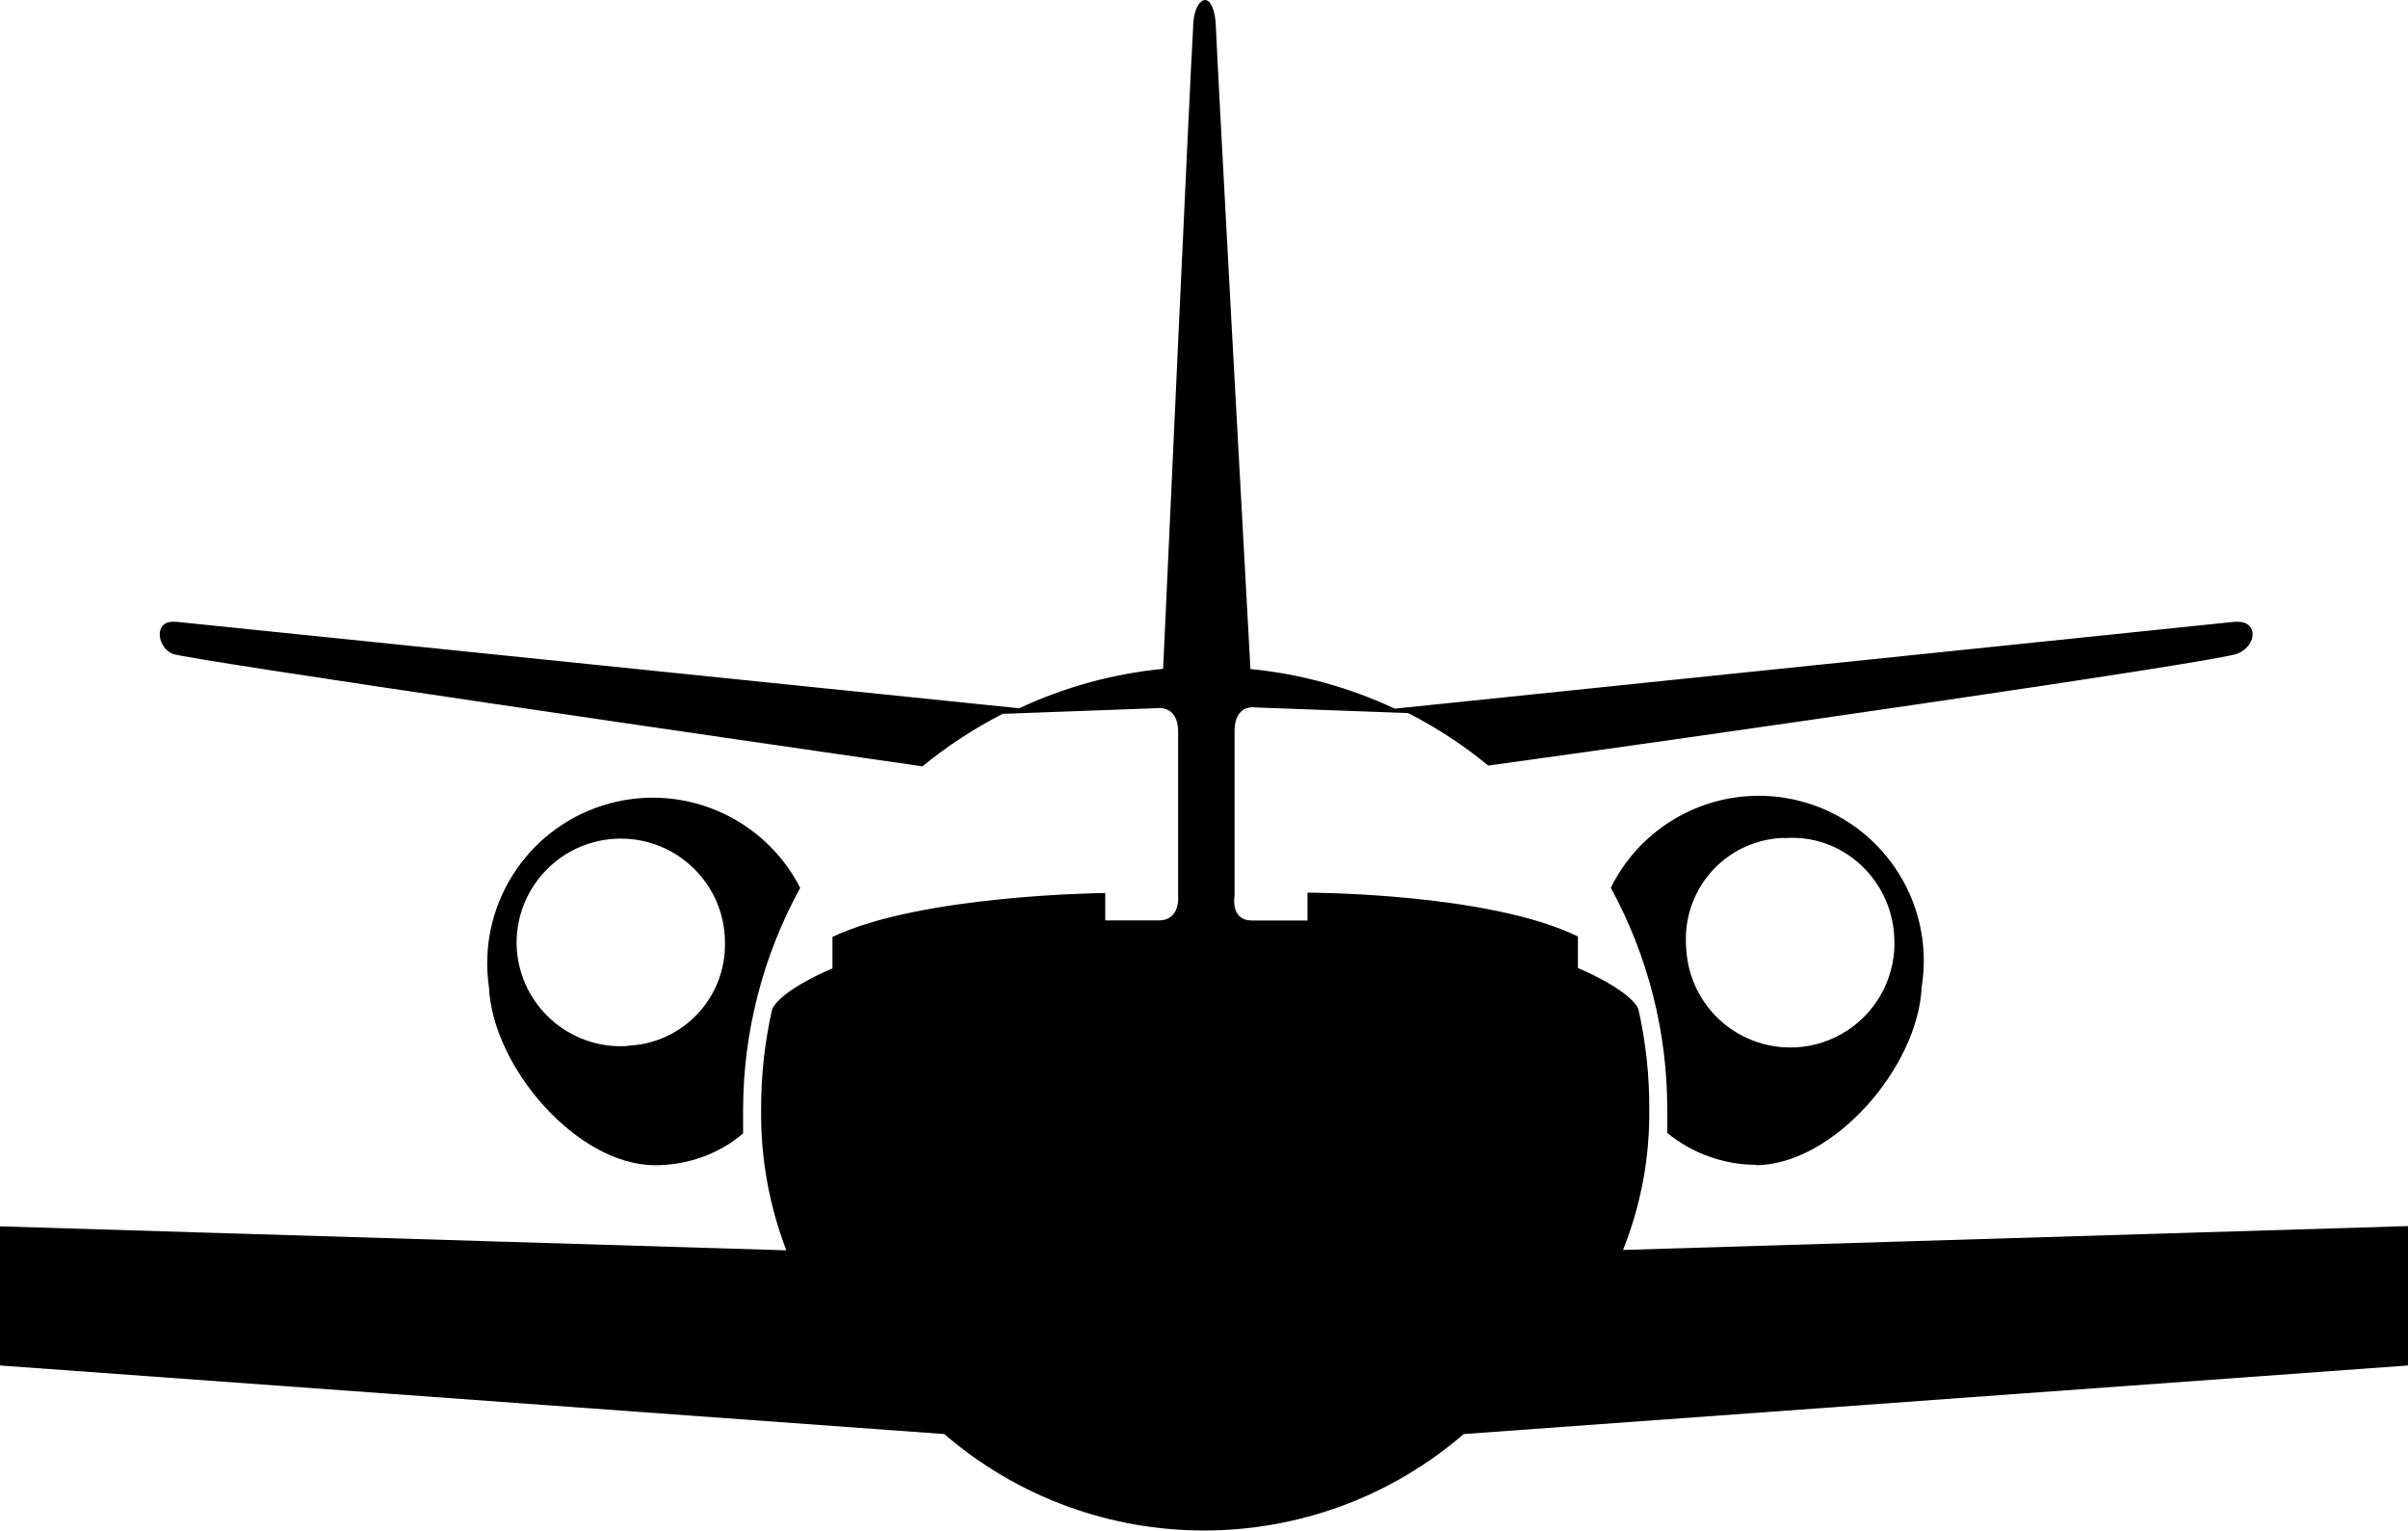
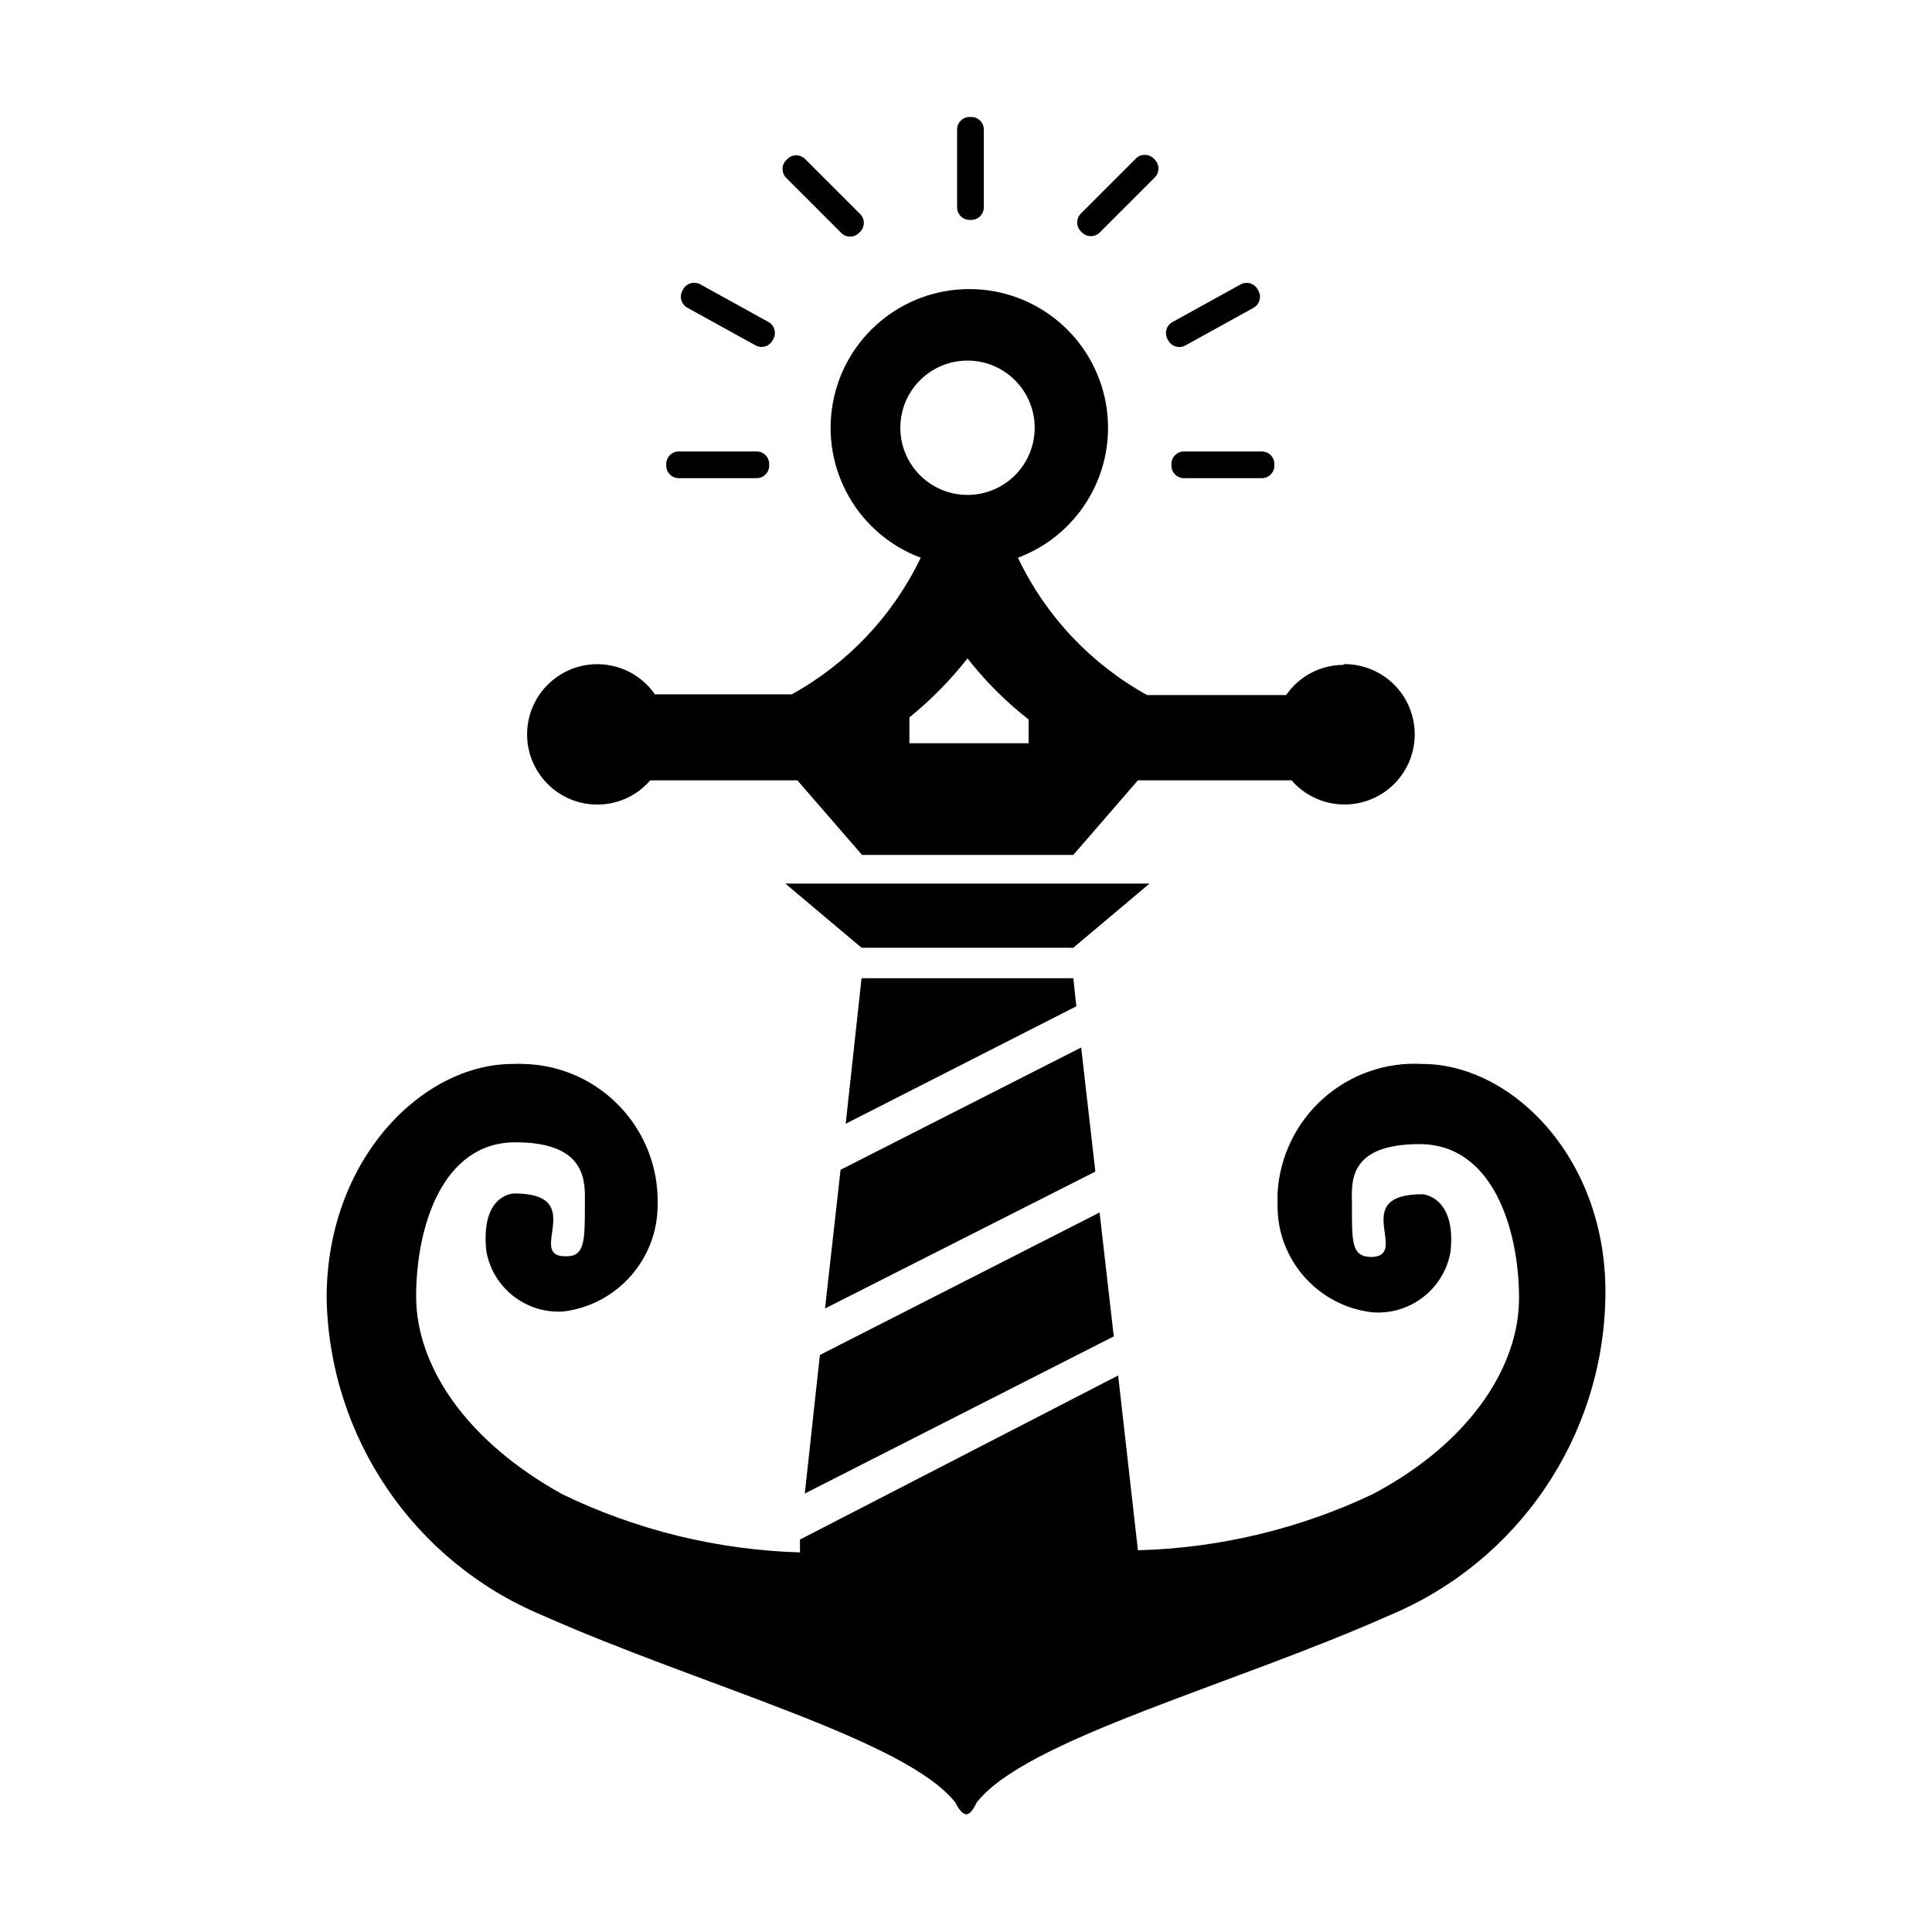
- <svg xmlns="http://www.w3.org/2000/svg" viewBox="0 0 1024 650.65">
+ <svg xmlns="http://www.w3.org/2000/svg" viewBox="0 0 128 128">
+   <defs>
+     <style>.cls-1{fill:none;}</style>
+   </defs>
  <g id="Layer_2" data-name="Layer 2">
-     <g id="Layer_1-2" data-name="Layer 1">
-       <path d="M1024,521.23c-167.28,5.06-300.52,9.13-333.81,10.15a156.05,156.05,0,0,0,11.16-59.77,189.07,189.07,0,0,0-4.65-42.72c-4-8.45-25.69-17.37-25.69-17.37V398.13c-38-18.65-115-18.65-115-18.65v11.84H532.39c-9.4,0-7.39-10.57-7.39-10.57v-70c0-11.64,8.88-10,8.88-10l64.93,2.39a188.47,188.47,0,0,1,34.06,22.31c73.16-10,310.47-44,318.75-47.62s8.58-13.51,0-13.51h-1.27L593.12,301.26a187.43,187.43,0,0,0-61.37-16.84C529.36,242,517.25,19.95,517.09,12S514.7,0,512.47,0s-5.1,4-5.1,11.94c-1.12,17.37-10.84,230.95-12.75,272.39a187.51,187.51,0,0,0-61.21,16.77L74.79,264.32H73.51c-8.29,0-6.54,11.12,0,13.67s245.78,37.28,318.78,47.8a188.92,188.92,0,0,1,34.11-22.32l65.27-2.4s9.33-1.76,9.33,10v69.81s1.11,10.41-8.29,10.41H470V379.64s-78,.64-116,18.65v13.39s-21.82,8.93-25.64,17.37a189.11,189.11,0,0,0-4.69,42.72,161.66,161.66,0,0,0,10.72,59.77C300.21,530.47,167,526.4,0,521.34v59.15l401.54,29.15a169.27,169.27,0,0,0,220.91,0L1024,580.49Z" />
-       <path d="M278.59,495.36c13.73,0,27.41-4.83,37.41-13.55v-10a196.71,196.71,0,0,1,24.28-94.36A70.41,70.41,0,0,0,207.9,419.49C209.5,453.92,245.6,495.36,278.59,495.36ZM219.74,403a44.31,44.31,0,0,1,88.47-5.1q.07,1.24.07,2.48a43,43,0,0,1-41.12,44.15l-.64.16A44.31,44.31,0,0,1,219.74,403Z" />
-       <path d="M817.22,419.49A70.17,70.17,0,0,0,685,377.41a196.43,196.43,0,0,1,24,94.36v9.88a60.31,60.31,0,0,0,38,13.55l-.6.16C779.41,495.36,815.63,453.92,817.22,419.49ZM717,402.84q-.07-1.24-.07-2.48A42.92,42.92,0,0,1,758.7,356.2c.22,0,.44.12.66.12h-.64c24.43-2,45.38,17.12,46.79,41.55a44.31,44.31,0,1,1-88.47,5Z" />
+     <g id="Art">
+       <rect class="cls-1" width="128" height="128" />
+       <g id="Layer_1-2" data-name="Layer 1-2">
+         <path id="_Compound_Path_" data-name=" Compound Path " d="M89,44.05a4.62,4.62,0,0,0-3.79,2H76a20.42,20.42,0,0,1-8.56-9.1,9.19,9.19,0,1,0-6.44,0A20.42,20.42,0,0,1,52.46,46H43.39a4.65,4.65,0,1,0-1.16,6.47,4.77,4.77,0,0,0,.85-.77h9.75l4.28,4.94h14l4.28-4.94H85.57A4.65,4.65,0,1,0,89.05,44ZM64.1,43.62a23.52,23.52,0,0,0,4.05,4.05v1.57h-7.9V47.53A24.56,24.56,0,0,0,64.1,43.62Zm0-19.73a4.45,4.45,0,1,1-4.45,4.45h0A4.45,4.45,0,0,1,64.1,23.89Z" />
+         <polygon id="_Path_" data-name=" Path " points="71.11 62.79 57.08 62.79 52.03 58.54 76.16 58.54 71.11 62.79" />
+         <polygon id="_Path_2" data-name=" Path 2" points="71.63 69.4 55.69 77.5 54.66 86.69 72.57 77.62 71.63 69.4" />
+         <polygon id="_Path_3" data-name=" Path 3" points="72.85 80.33 54.32 89.77 53.32 98.95 73.79 88.54 72.85 80.33" />
+         <polygon id="_Path_4" data-name=" Path 4" points="71.31 66.67 71.11 64.81 57.08 64.81 56.03 74.45 71.31 66.67" />
+         <path id="_Path_5" data-name=" Path 5" d="M94.24,70.49a9.09,9.09,0,0,0-9.6,8.56c0,.26,0,.53,0,.79a7.09,7.09,0,0,0,6.24,7.1,4.87,4.87,0,0,0,5.22-4c.4-3.68-1.85-3.82-1.85-3.82-4.93,0-.8,4.07-3.37,4.16-1.36,0-1.31-1-1.31-3.48,0-1.31-.4-4,4.48-4s6.59,5.7,6.59,10.21S97.41,95.58,90.93,99a38.75,38.75,0,0,1-15.54,3.71L74.08,91.13,53,102v.85A38.78,38.78,0,0,1,37.26,99c-6.44-3.56-9.69-8.55-9.69-13.11s1.71-10.21,6.58-10.21,4.6,2.76,4.6,4.08c0,2.5,0,3.53-1.32,3.47-2.56,0,1.57-4.16-3.36-4.16,0,0-2.25,0-1.85,3.82a4.86,4.86,0,0,0,5.1,4,7.11,7.11,0,0,0,6.25-7.1,9.09,9.09,0,0,0-8.88-9.3,5.9,5.9,0,0,0-.73,0C28,70.49,21.64,76.79,21.64,86a23.24,23.24,0,0,0,14.25,21c10.56,4.7,24.13,8.24,27.41,12.43,0,0,.37.8.74.77s.66-.8.66-.77c3.25-4.19,16.85-7.73,27.4-12.43a23.25,23.25,0,0,0,14.26-21C106.56,76.79,100.17,70.49,94.24,70.49Z" />
+         <rect id="_Rectangle_2" data-name=" Rectangle 2" x="44.14" y="29.91" width="6.82" height="1.77" rx="0.83" ry="0.83" />
+         <rect id="_Rectangle_3" data-name=" Rectangle 3" x="77.61" y="29.91" width="6.82" height="1.77" rx="0.83" ry="0.83" />
+         <rect id="_Rectangle_4" data-name=" Rectangle 4" x="63.41" y="7.75" width="1.77" height="6.82" rx="0.83" ry="0.83" />
+         <rect id="_Rectangle_5" data-name=" Rectangle 5" x="53.65" y="9.58" width="1.77" height="6.82" rx="0.83" ry="0.83" transform="translate(6.79 42.36) rotate(-45)" />
+         <rect id="_Rectangle_6" data-name=" Rectangle 6" x="70.65" y="12.07" width="6.82" height="1.77" rx="0.83" ry="0.83" transform="translate(12.53 56.16) rotate(-45)" />
+         <g id="_Group_" data-name=" Group ">
+           <rect id="_Rectangle_7" data-name=" Rectangle 7" x="76.95" y="19.98" width="6.82" height="1.77" rx="0.83" ry="0.83" transform="translate(-0.07 41.45) rotate(-28.91)" />
+           <rect id="_Rectangle_8" data-name=" Rectangle 8" x="47.34" y="17.45" width="1.77" height="6.82" rx="0.83" ry="0.83" transform="translate(6.65 52.99) rotate(-61.09)" />
+         </g>
+       </g>
    </g>
  </g>
</svg>
